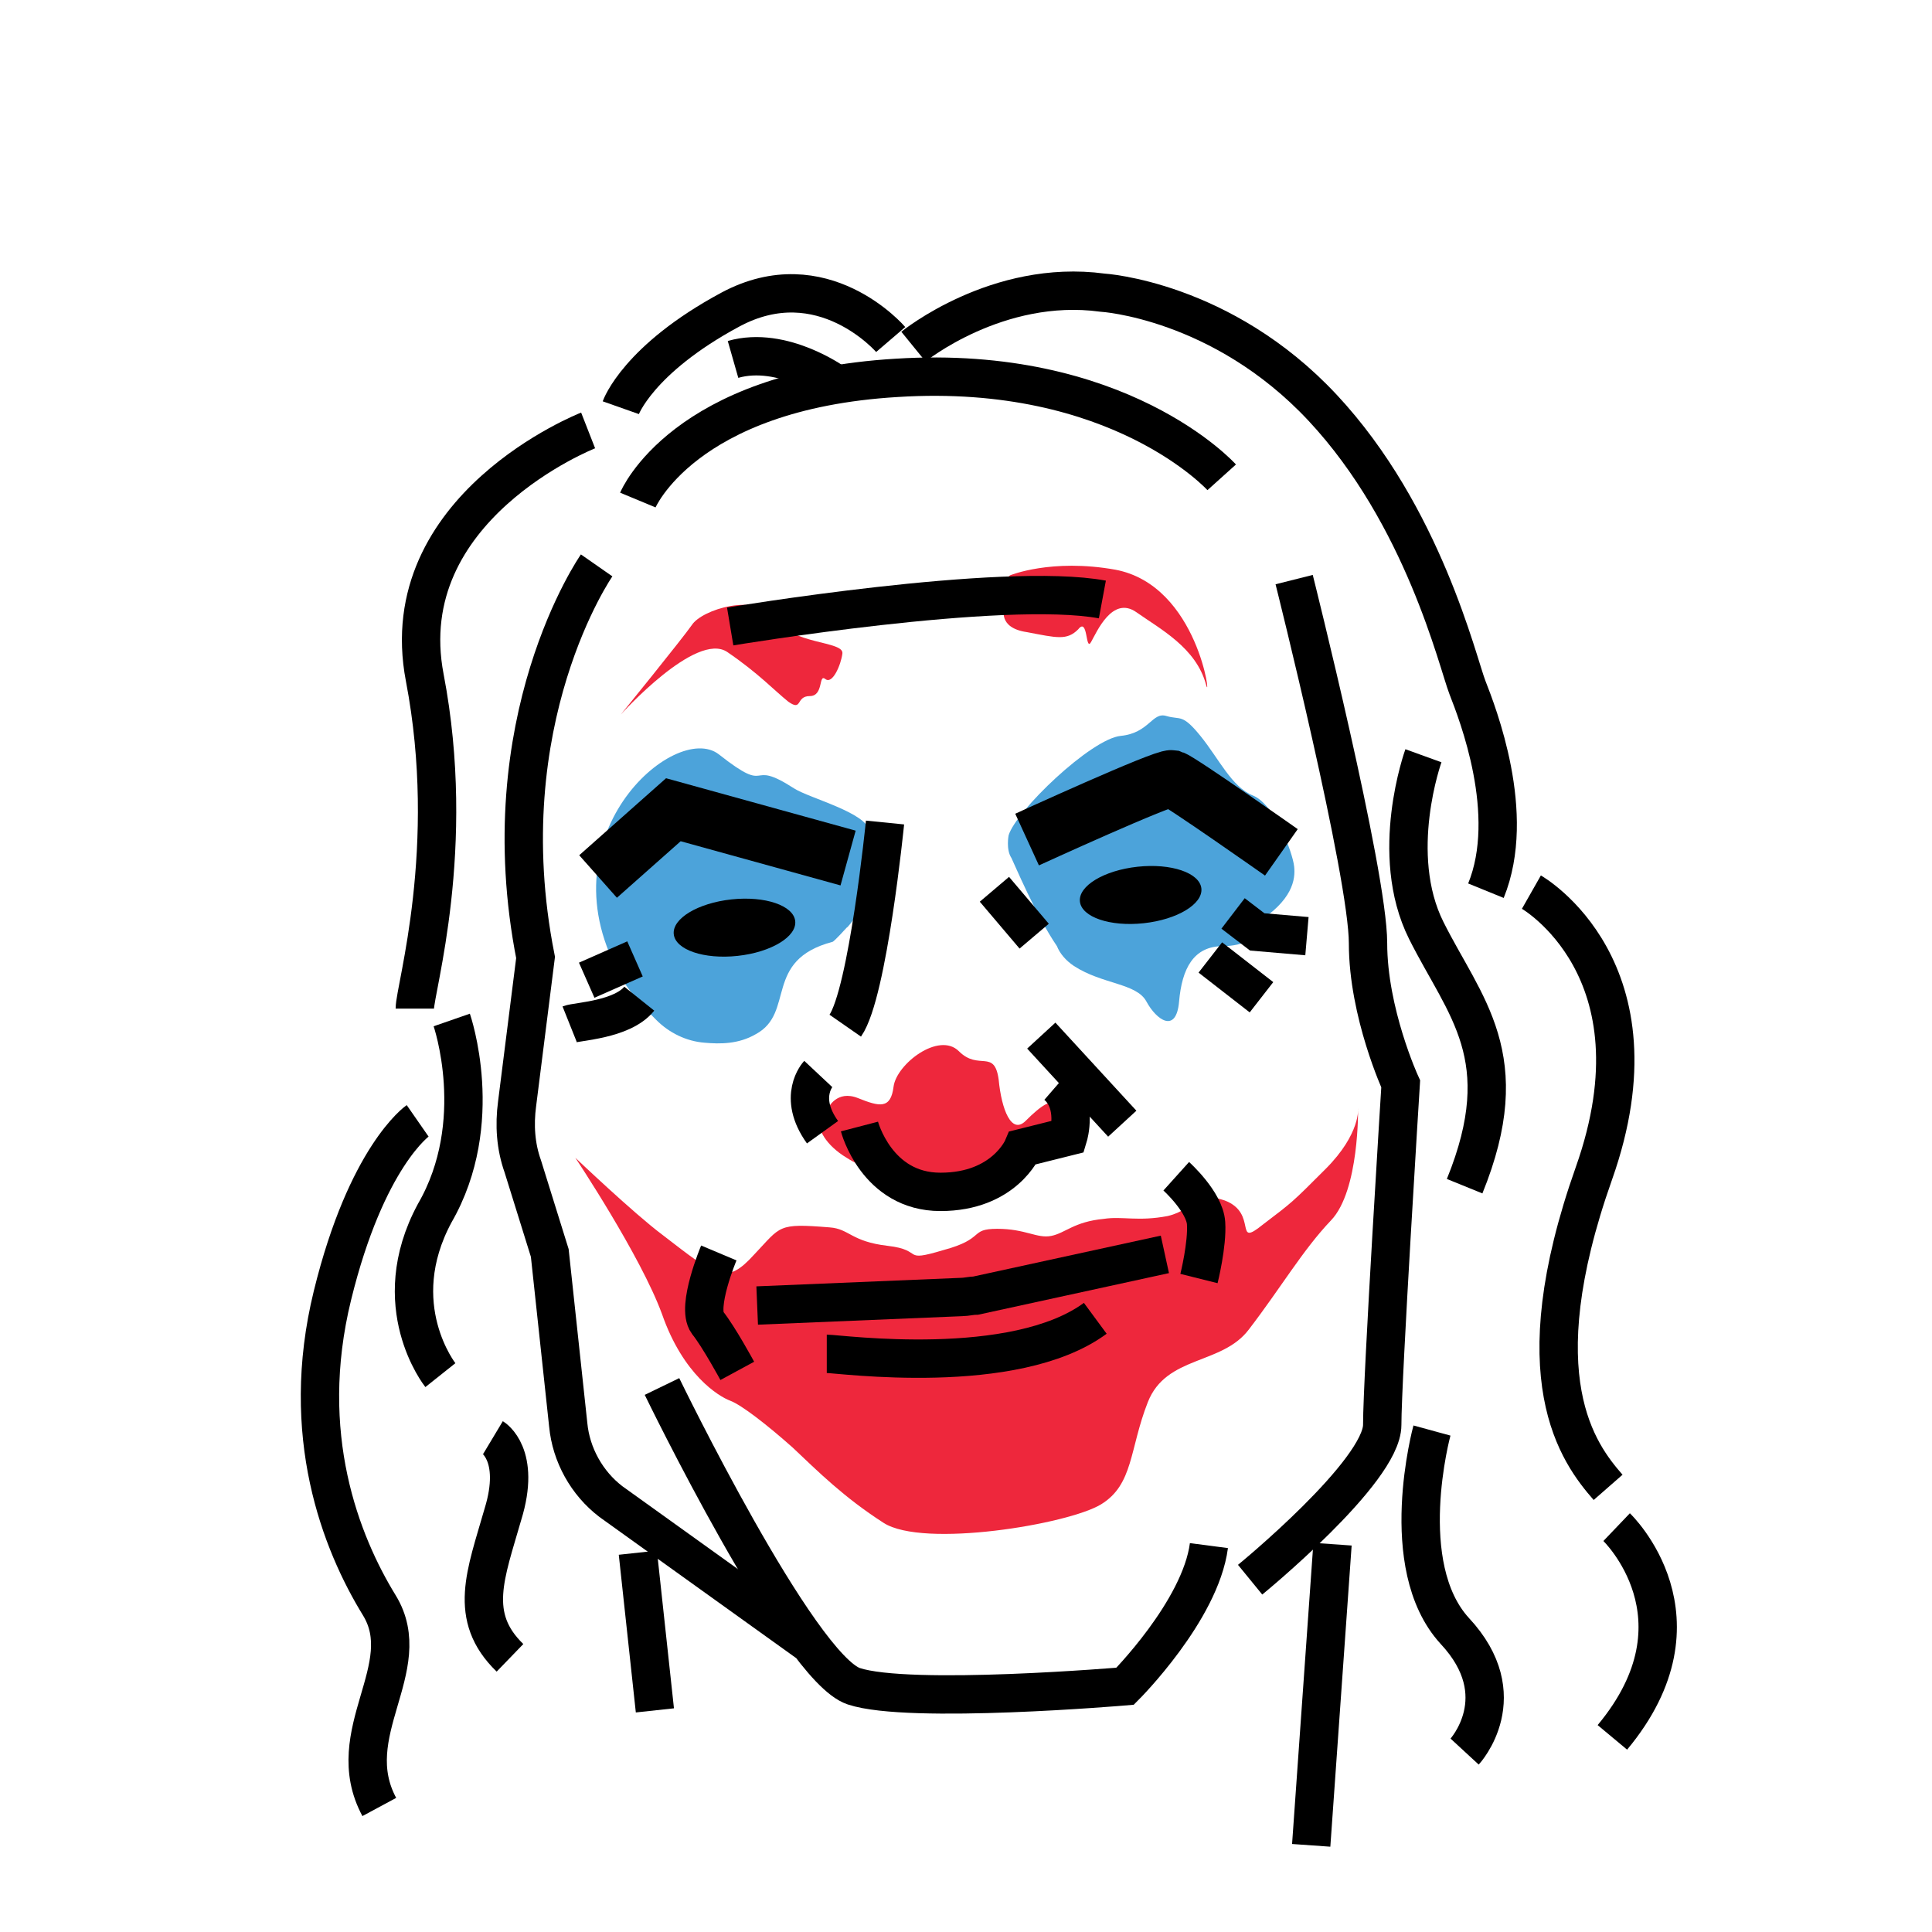
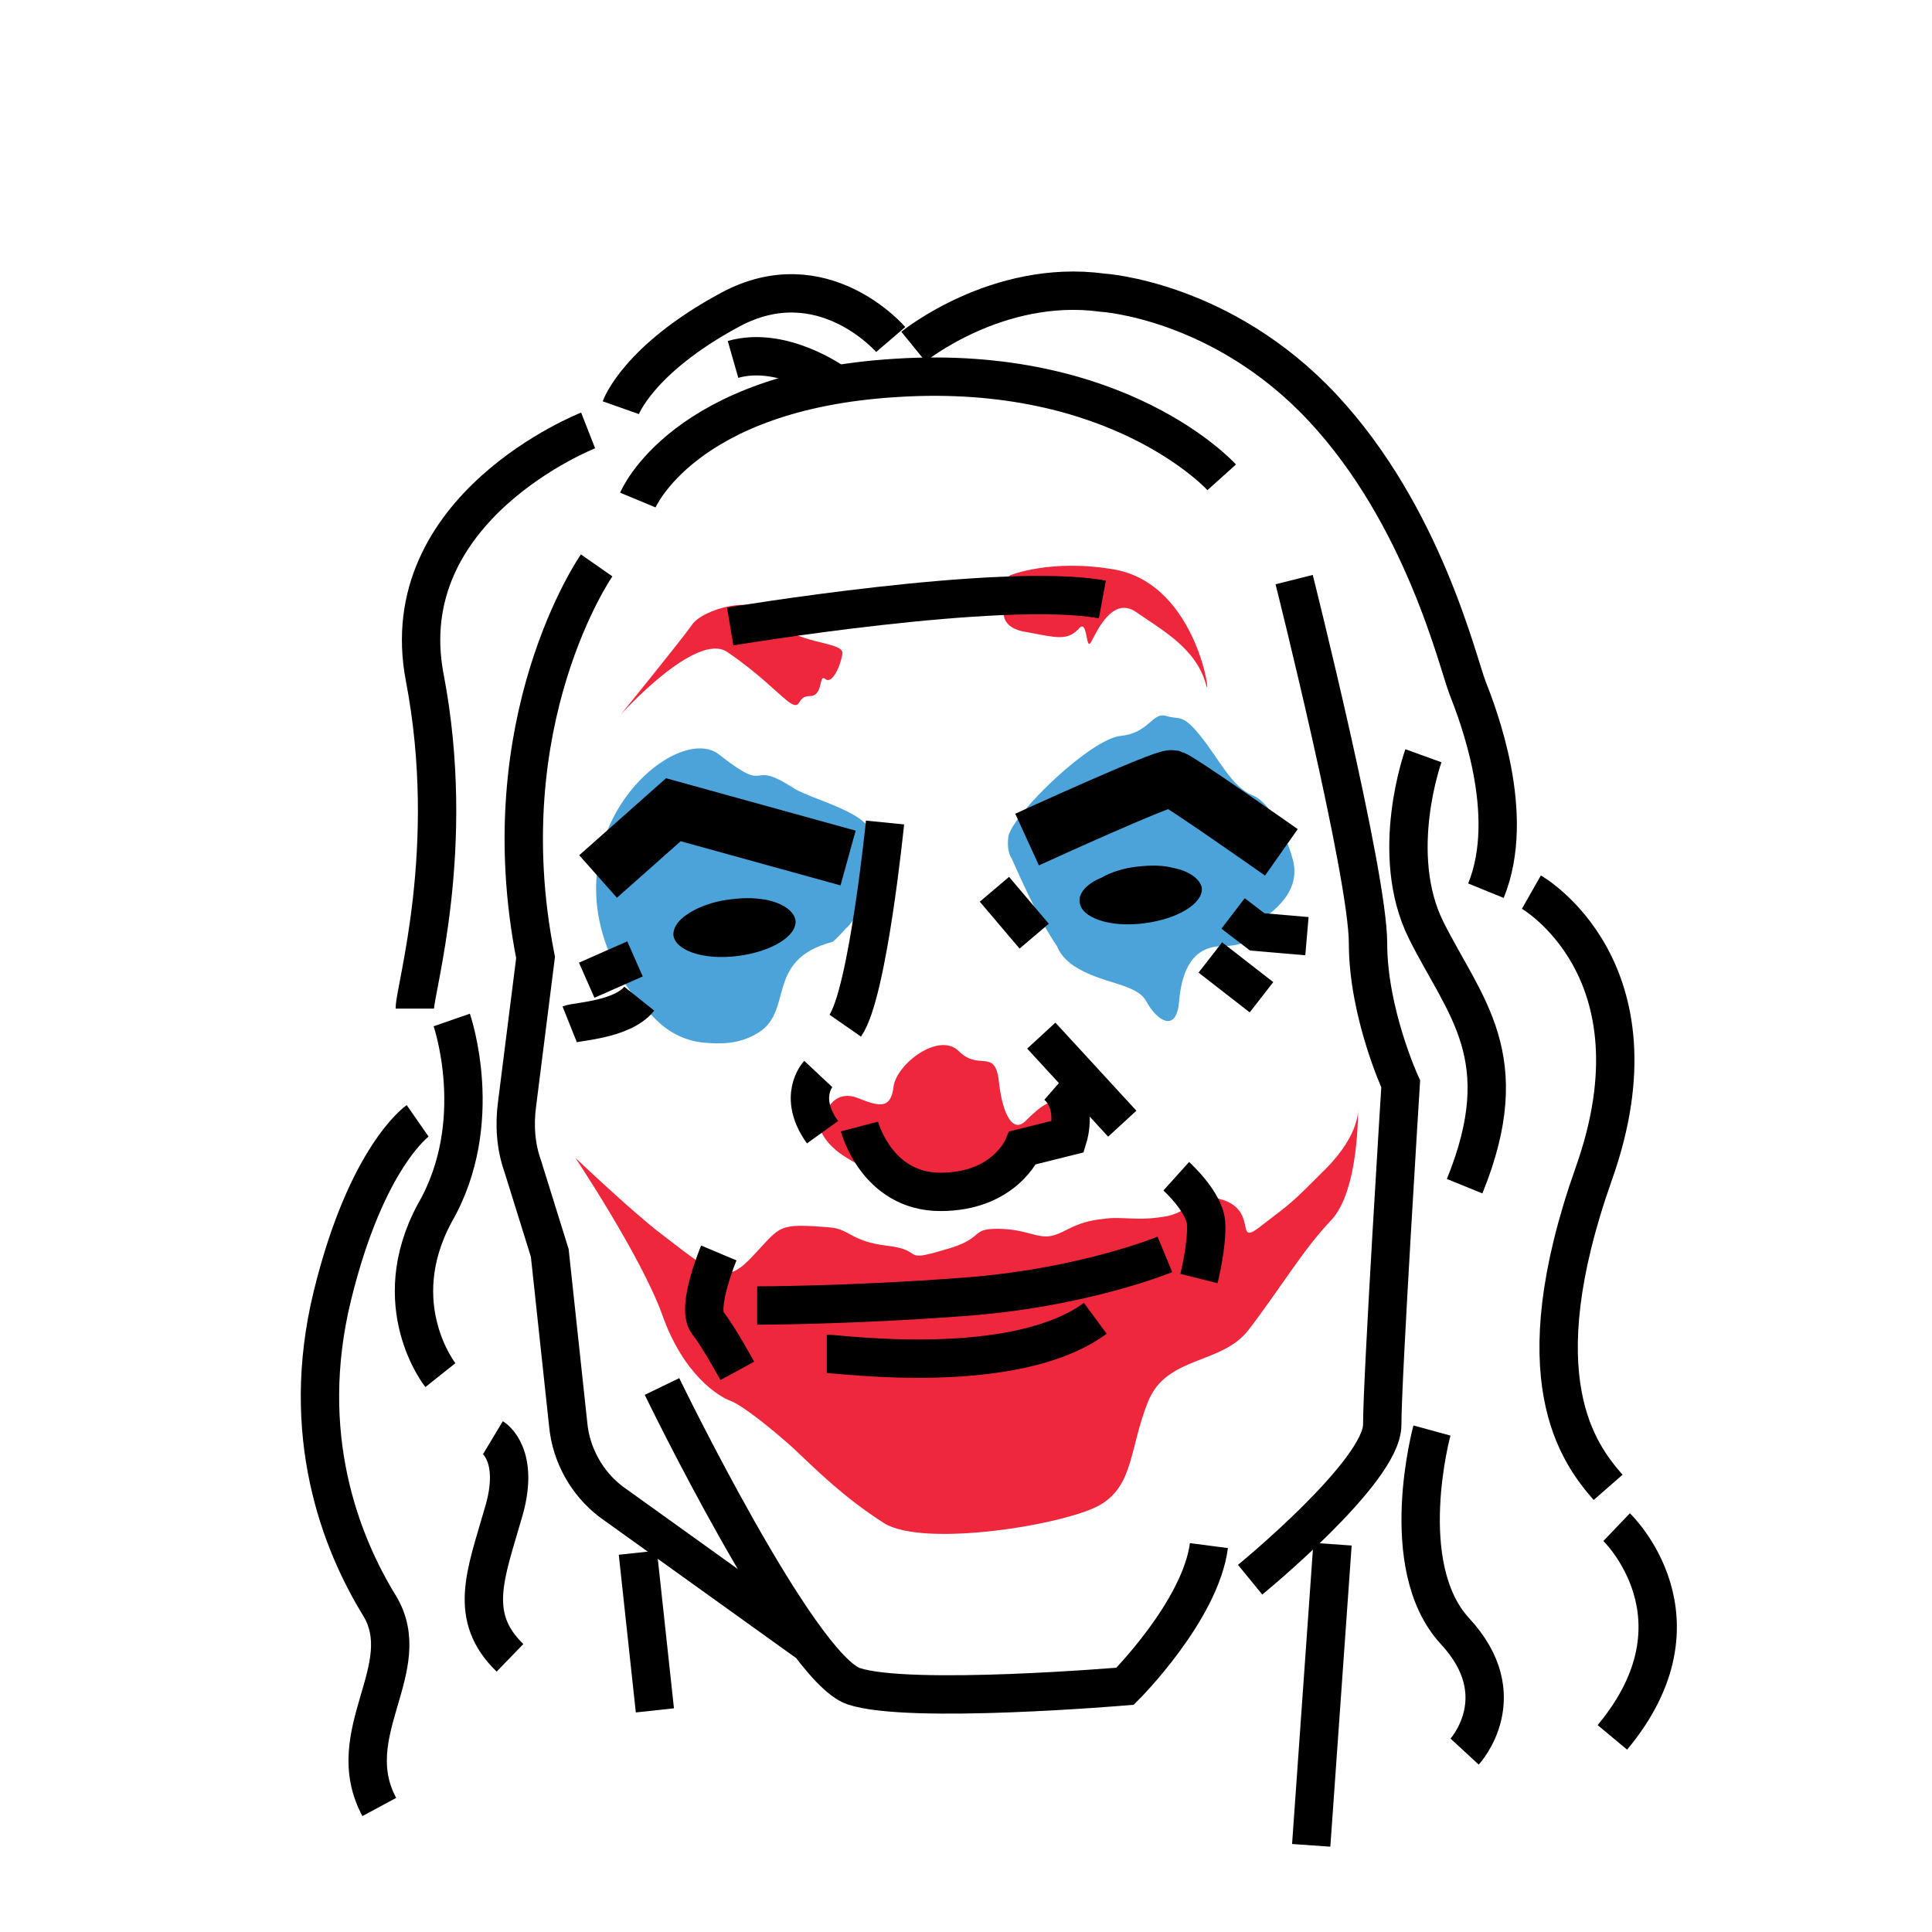
<svg xmlns="http://www.w3.org/2000/svg" version="1.1" id="motion" x="0px" y="0px" viewBox="0 0 136 136" style="enable-background:new 0 0 136 136;" xml:space="preserve">
  <style type="text/css">
	.st0{fill:#EE273C;}
	.st1{fill:#4CA3DA;}
	.st2{fill:none;stroke:#000000;stroke-width:2.7;stroke-miterlimit:10;}
	.st3{fill:none;stroke:#000000;stroke-width:4;stroke-miterlimit:10;}
- 	#eyes {
- 	fill: #000000;
- 	-webkit-animation-name: blink;
-     -webkit-animation-duration: 5s;
-     -webkit-animation-iteration-count: infinite; 
-     -webkit-transform-origin:50% 50%;
- 
-     animation-name: blink;
-     animation-duration: 5s;
-     animation-iteration-count: infinite;
-      }
- 
- @-webkit-keyframes blink { 
-   0% { -webkit-transform: scaleX(1) scaleY(1); } 
-   1% { -webkit-transform: scaleX(1.1) scaleY(0.1); } 
-   2% { -webkit-transform: scaleX(1) scaleY(1); }
-   24% { -webkit-transform: scaleX(1) scaleY(1); }
-   25% { -webkit-transform: scaleX(1.1) scaleY(0.1); } 
-   26% { -webkit-transform: scaleX(1) scaleY(1); }
-   50% { -webkit-transform: scaleX(1) scaleY(1); }
-   74% { -webkit-transform: scaleX(1) scaleY(1); }
-   75% { -webkit-transform: scaleX(1.1) scaleY(0.1); } 
-   76% { -webkit-transform: scaleX(1) scaleY(1); }
-   100% { -webkit-transform: scaleX(1) scaleY(1);} 
- }
- @keyframes blink { 
-   0% { -webkit-transform: scaleX(1) scaleY(1); } 
-   1% { -webkit-transform: scaleX(1.1) scaleY(0.1); } 
-   2% { -webkit-transform: scaleX(1) scaleY(1); }
-   24% { -webkit-transform: scaleX(1) scaleY(1); }
-   25% { -webkit-transform: scaleX(1.1) scaleY(0.1); } 
-   26% { -webkit-transform: scaleX(1) scaleY(1); }
-   50% { -webkit-transform: scaleX(1) scaleY(1); }
-   74% { -webkit-transform: scaleX(1) scaleY(1); }
-   75% { -webkit-transform: scaleX(1.1) scaleY(0.1); } 
-   76% { -webkit-transform: scaleX(1) scaleY(1); }
-   100% { -webkit-transform: scaleX(1) scaleY(1);} 
- }
#makeup {
	animation: glitch-skew 1s cubic-bezier(0.05, 0.16, 0.04, 0.02) 4s infinite;
- }
- @keyframes glitch-skew {
-   0% {
-     transform: skew(0deg, 0deg);
-   }
-   48% {
-     transform: skew(0deg, 0deg);
-     filter: blur(0);
-   }
-   50% {
-     transform: skew(-13deg, 0deg);
-     filter: blur(4px);
-   }
-   52% {
-     transform: skew(13deg, 0deg);
-   }
-   54% {
-     transform: skew(0deg, 0deg);
-     filter: blur(0);
-   }
-   100% {
-     transform: skew(0deg, 0deg);
-   }
}
</style>
  <g id="makeup">
    <path class="st0" d="M43.7,50.3c0,0,5.3-5.9,7.5-4.4c2.2,1.5,3.3,2.7,4.3,3.5c1,0.7,0.5-0.4,1.5-0.4s0.6-1.6,1.1-1.2   c0.5,0.4,1.1-1,1.2-1.8c0.1-0.9-3.6-0.6-4.8-2.5c-1.2-1.8-5.1-0.6-5.8,0.5C48,45,43.7,50.3,43.7,50.3z" />
    <path class="st0" d="M70.7,42.8c0,0-0.5,1.4,1.6,1.7c2.1,0.4,2.8,0.6,3.6-0.2c0.7-0.9,0.5,1.6,0.9,0.9s1.5-3.3,3.2-2.1   c1.7,1.2,4.2,2.5,4.9,5.1c0.4,1.5-0.5-7-6.4-8.1c-4.5-0.8-7.4,0.4-7.4,0.4S69.7,41.6,70.7,42.8z" />
    <path class="st0" d="M58.3,78c0,0,0.6-1.3,2.1-0.7c1.5,0.6,2.3,0.8,2.5-0.8c0.2-1.6,3.2-3.9,4.6-2.5c1.4,1.4,2.5-0.2,2.8,2   c0.2,2.1,0.9,3.9,1.9,2.9c1-1,2.2-2,2.3-0.6s-2.1,3.5-5.2,4.6c-3.1,1.1-6.1,1.5-7.6,0c-1.5-1.5-0.7-0.5-2.1-1.4   c-1.5-0.9-2.1-2.1-1.9-2.7C58,78,58.3,78,58.3,78z" />
    <path class="st1" d="M91.1,61c-0.1-1-1.4-4.4-2.9-5c-1.5-0.6-2.4-2.6-3.7-4.2c-1.3-1.6-1.4-1.1-2.4-1.4c-1-0.3-1.2,1.2-3.2,1.4   c-2.1,0.2-7.4,5.3-7.9,7c0,0-0.2,1,0.2,1.6c0.2,0.4,1.7,4,3.2,6.2c0.2,0.5,0.6,1,1.2,1.4c2,1.3,4.4,1.2,5.1,2.5   c0.7,1.3,2.1,2.3,2.3,0s1-3.9,3.1-3.9c1.4,0,2.7-0.6,2.3-1.6C91,63.4,91.2,61.9,91.1,61z" />
    <path class="st1" d="M55.9,55.5c-3.4-2.2-1.5,0.6-5.3-2.4C47.5,50.7,38,59,43.8,68.9c0,0,0,0,0,0c0.4,0.8,1.5,2,2.4,2.9   c0.9,0.9,2.1,1.5,3.4,1.6c1.1,0.1,2.4,0.1,3.6-0.6c2.8-1.5,0.5-5.2,5.4-6.5c0.1,0,1-1,1-1c0.1,0,1.1-1.4,1.1-1.4l0.2-1.6l0.3-3.8   C61,57.2,57,56.2,55.9,55.5z" />
    <path class="st0" d="M40.5,81.5c0,0,4.1,3.9,6.1,5.4c3.9,3,4.5,3.6,6.5,1.4c1.9-2,1.6-2.2,5.3-1.9c1.4,0.1,1.5,1,4.1,1.3   c2.6,0.3,0.9,1.2,3.9,0.3c3-0.8,1.8-1.5,3.8-1.5s2.8,0.7,3.8,0.5c1-0.2,1.6-1,3.7-1.2c1.3-0.2,2.4,0.2,4.5-0.2   c2.1-0.5,1.6-1.9,4-1.1c2.4,0.9,0.6,3.4,2.7,1.7c2.1-1.6,2-1.5,4.4-3.9c2.5-2.5,2.3-4.3,2.3-4.3s0.1,5.8-1.9,7.9s-3.5,4.7-5.8,7.7   c-1.9,2.5-5.8,1.8-7.1,5.1s-1,5.8-3.3,7.2s-12.5,3.1-15.3,1.3s-4.6-3.6-6.4-5.3c-1.8-1.6-3.6-3-4.4-3.3c-0.8-0.3-3.3-1.8-4.8-6.1   C45.1,88.4,40.5,81.5,40.5,81.5z" />
  </g>
  <path class="st2" d="M42,39.8c0,0-7.6,10.9-4.3,27.6l-1.3,10.3c-0.2,1.5-0.1,3,0.4,4.4l1.9,6.1l1.3,12.1c0.2,2.1,1.3,4.1,3,5.4  l13.8,9.9" />
  <path class="st2" d="M91.1,40.8c0,0,5.2,20.7,5.2,25.6c0,4.9,2.3,9.9,2.3,9.9s-1.3,20.7-1.3,24S88,111.2,88,111.2" />
  <path class="st2" d="M46.6,97.6c0,0,9.6,19.8,13.5,21.1s19.1,0,19.1,0s5.3-5.3,5.9-9.9" />
  <polyline class="st3" points="42.1,61.7 47.4,57 59.7,60.4 " />
  <path class="st3" d="M72.3,59.1c0,0,9.6-4.4,10.2-4.3c0.6,0.2,7.7,5.2,7.7,5.2" />
  <path class="st2" d="M62.3,57.9c0,0-1.2,12-2.8,14.3" />
  <path class="st2" d="M57.6,75.6c0,0-1.5,1.6,0.3,4.1" />
  <path class="st2" d="M60.5,79.3c0,0,1.2,4.6,5.7,4.6s5.8-3.1,5.8-3.1l3.2-0.8c0,0,0.7-2.3-0.8-3.6" />
  <path class="st2" d="M44.9,35.2c0,0,3.2-7.7,18.2-8.6c15.7-1,22.9,7,22.9,7" />
  <g id="eyes">
-     <ellipse transform="matrix(0.9942 -0.1074 0.1074 0.9942 -6.3068 8.9901)" cx="80.3" cy="63" rx="4.3" ry="2" />
-     <ellipse transform="matrix(0.9942 -0.1074 0.1074 0.9942 -6.7102 5.9315)" cx="51.7" cy="65.3" rx="4.3" ry="2" />
+     <path d="M80.1,61c0.9-0.1,1.8-0.1,2.5,0.1c1.1,0.2,1.9,0.8,2,1.4c0.1,1.1-1.7,2.2-4.1,2.5c-2.4,0.3-4.4-0.4-4.5-1.5     c-0.1-0.6,0.5-1.3,1.5-1.7C78.2,61.4,79.1,61.1,80.1,61z">
+       <animate attributeName="d" calcMode="spline" keySplines="0.42 0 0.58 1; 0.42 0 0.58 1; 0.42 0 0.58 1; 0.42 0 0.58 1; 0.42 0 0.58 1; 0.42 0 0.58 1; 0.42 0 0.58 1" begin="0s" dur="2s" repeatCount="indefinite" values="                           M80.5,63.1c0.9-0.1,1.6-0.1,2.3,0.1c1.1,0.2,1.7-1.3,1.8-0.7c0.1,1.1-1.7,2.2-4.1,2.5c-2.4,0.3-4.4-0.4-4.5-1.5     c-0.1-0.6,0.9,0.8,1.9,0.4C78.6,63.5,79.5,63.2,80.5,63.1z                           ;                           M80.1,61c0.9-0.1,1.8-0.1,2.5,0.1c1.1,0.2,1.9,0.8,2,1.4c0.1,1.1-1.7,2.2-4.1,2.5c-2.4,0.3-4.4-0.4-4.5-1.5     c-0.1-0.6,0.5-1.3,1.5-1.7C78.2,61.4,79.1,61.1,80.1,61z                           ;                           M80.1,61c0.9-0.1,1.8-0.1,2.5,0.1c1.1,0.2,1.9,0.8,2,1.4c0.1,1.1-1.7,2.2-4.1,2.5c-2.4,0.3-4.4-0.4-4.5-1.5     c-0.1-0.6,0.5-1.3,1.5-1.7C78.2,61.4,79.1,61.1,80.1,61z                           ;                           M80.1,61c0.9-0.1,1.8-0.1,2.5,0.1c1.1,0.2,1.9,0.8,2,1.4c0.1,1.1-1.7,2.2-4.1,2.5c-2.4,0.3-4.4-0.4-4.5-1.5     c-0.1-0.6,0.5-1.3,1.5-1.7C78.2,61.4,79.1,61.1,80.1,61z                           ;                           M80.1,61c0.9-0.1,1.8-0.1,2.5,0.1c1.1,0.2,1.9,0.8,2,1.4c0.1,1.1-1.7,2.2-4.1,2.5c-2.4,0.3-4.4-0.4-4.5-1.5     c-0.1-0.6,0.5-1.3,1.5-1.7C78.2,61.4,79.1,61.1,80.1,61z                           ;                           M80.1,61c0.9-0.1,1.8-0.1,2.5,0.1c1.1,0.2,1.9,0.8,2,1.4c0.1,1.1-1.7,2.2-4.1,2.5c-2.4,0.3-4.4-0.4-4.5-1.5     c-0.1-0.6,0.5-1.3,1.5-1.7C78.2,61.4,79.1,61.1,80.1,61z                           ;                           M80.1,61c0.9-0.1,1.8-0.1,2.5,0.1c1.1,0.2,1.9,0.8,2,1.4c0.1,1.1-1.7,2.2-4.1,2.5c-2.4,0.3-4.4-0.4-4.5-1.5     c-0.1-0.6,0.5-1.3,1.5-1.7C78.2,61.4,79.1,61.1,80.1,61z                           ;                           M80.5,63.1c0.9-0.1,1.6-0.1,2.3,0.1c1.1,0.2,1.7-1.3,1.8-0.7c0.1,1.1-1.7,2.2-4.1,2.5c-2.4,0.3-4.4-0.4-4.5-1.5     c-0.1-0.6,0.9,0.8,1.9,0.4C78.6,63.5,79.5,63.2,80.5,63.1z                           " />
+     </path>
+     <path d="M51.5,63.3c0.8-0.1,1.5-0.1,2.2,0c1.3,0.2,2.2,0.8,2.3,1.5c0.1,1.1-1.7,2.2-4.1,2.5s-4.4-0.4-4.5-1.5     C47.4,65.1,48,64.5,49,64C49.6,63.7,50.5,63.4,51.5,63.3z">
+       <animate attributeName="d" calcMode="spline" keySplines="0.42 0 0.58 1; 0.42 0 0.58 1; 0.42 0 0.58 1; 0.42 0 0.58 1; 0.42 0 0.58 1; 0.42 0 0.58 1; 0.42 0 0.58 1" begin="0s" dur="2s" repeatCount="indefinite" values="                           M51.9,65.6c0.8-0.1,1.5-0.1,2.2,0c1.3,0.2,1.8-1.5,1.9-0.8c0.1,1.1-1.7,2.2-4.1,2.5s-4.4-0.4-4.5-1.5     c-0.1-0.6,0.9,1,1.9,0.5C50,65.9,50.9,65.7,51.9,65.6z                           ;                           M51.5,63.3c0.8-0.1,1.5-0.1,2.2,0c1.3,0.2,2.2,0.8,2.3,1.5c0.1,1.1-1.7,2.2-4.1,2.5s-4.4-0.4-4.5-1.5     C47.4,65.1,48,64.5,49,64C49.6,63.7,50.5,63.4,51.5,63.3z                           ;                           M51.5,63.3c0.8-0.1,1.5-0.1,2.2,0c1.3,0.2,2.2,0.8,2.3,1.5c0.1,1.1-1.7,2.2-4.1,2.5s-4.4-0.4-4.5-1.5     C47.4,65.1,48,64.5,49,64C49.6,63.7,50.5,63.4,51.5,63.3z                           ;                           M51.5,63.3c0.8-0.1,1.5-0.1,2.2,0c1.3,0.2,2.2,0.8,2.3,1.5c0.1,1.1-1.7,2.2-4.1,2.5s-4.4-0.4-4.5-1.5     C47.4,65.1,48,64.5,49,64C49.6,63.7,50.5,63.4,51.5,63.3z                           ;                           M51.5,63.3c0.8-0.1,1.5-0.1,2.2,0c1.3,0.2,2.2,0.8,2.3,1.5c0.1,1.1-1.7,2.2-4.1,2.5s-4.4-0.4-4.5-1.5     C47.4,65.1,48,64.5,49,64C49.6,63.7,50.5,63.4,51.5,63.3z                           ;                           M51.5,63.3c0.8-0.1,1.5-0.1,2.2,0c1.3,0.2,2.2,0.8,2.3,1.5c0.1,1.1-1.7,2.2-4.1,2.5s-4.4-0.4-4.5-1.5     C47.4,65.1,48,64.5,49,64C49.6,63.7,50.5,63.4,51.5,63.3z                           ;                           M51.5,63.3c0.8-0.1,1.5-0.1,2.2,0c1.3,0.2,2.2,0.8,2.3,1.5c0.1,1.1-1.7,2.2-4.1,2.5s-4.4-0.4-4.5-1.5     C47.4,65.1,48,64.5,49,64C49.6,63.7,50.5,63.4,51.5,63.3z                           ;                           M51.9,65.6c0.8-0.1,1.5-0.1,2.2,0c1.3,0.2,1.8-1.5,1.9-0.8c0.1,1.1-1.7,2.2-4.1,2.5s-4.4-0.4-4.5-1.5     c-0.1-0.6,0.9,1,1.9,0.5C50,65.9,50.9,65.7,51.9,65.6z                           " />
+     </path>
  </g>
  <line class="st2" x1="70" y1="62.6" x2="72.8" y2="65.9" />
  <path class="st2" d="M82.8,82.8c0,0,2,1.8,2.1,3.3c0.1,1.5-0.5,3.9-0.5,3.9" />
  <polyline class="st2" points="86.8,64.3 88.5,65.6 92,65.9 " />
  <path class="st2" d="M40.1,72.1c0.5-0.2,3.7-0.3,4.9-1.8" />
  <path class="st2" d="M50.6,88.2c0,0-1.6,3.8-0.8,4.9c0.8,1,2.1,3.4,2.1,3.4" />
  <g id="lips">
-     <path class="st2" d="M53.3,91.9l14.4-0.6c0.3,0,0.7-0.1,1-0.1l13.3-2.9">
-       <animate attributeName="d" calcMode="spline" keySplines="0.42 0 0.58 1; 0.42 0 0.58 1; 0.42 0 0.58 1" begin="0s" dur="0.6s" repeatCount="indefinite" values="                           M53.3,91.9l14.4-0.6c0.3,0,0.7-0.1,1-0.1l13.3-2.9                           ;                           M53.4,91.9l14.4-0.6c0.3,0,0.7-0.1,1-0.1l13.3-3.9                           ;                           M53.3,91.9l14.4-0.6c0.3,0,0.7-0.1,1-0.1l13.3-2.9                           ;                           M53.4,91.9l14.4-0.6c0.3,0,0.7-0.1,1-0.1l13.3-3.9                           " />
+     <path class="st2" d="M53.3,91.9c0,0,6.4,0,14.4-0.6c8.5-0.6,14.3-3,14.3-3">
+       <animate attributeName="d" calcMode="spline" keySplines="0.42 0 0.58 1; 0.42 0 0.58 1; 0.42 0 0.58 1; 0.42 0 0.58 1; 0.42 0 0.58 1; 0.42 0 0.58 1; 0.42 0 0.58 1; 0.42 0 0.58 1; 0.42 0 0.58 1; 0.42 0 0.58 1; 0.42 0 0.58 1" begin="1s" dur="4s" repeatCount="indefinite" values="                           M53.3,91.9c0,0,6.4,0,14.4-0.6c8.5-0.6,14.3-3,14.3-3                           ;                           M53.3,91.9c0,0,6.4,0,14.4-0.6c8.5-0.6,14.3-3,14.3-3                           ;                           M53.3,91.9c0,0,6.4,0,14.4-0.6c8.5-0.6,14.3-3,14.3-3                           ;                           M53.3,91.9c0,0,6.4,0,14.4-0.6c8.5-0.6,14.3-3,14.3-3                           ;                           M53.3,91.9c0,0,6.4,0,14.4-0.6c8.5-0.6,14.3-3,14.3-3                           ;                           M53.3,91.9c0,0,6.4,0,14.4-0.6c8.5-0.6,14.3-3,14.3-3                           ;                           M53.7,90.6c0,0,6,1.3,14,0.7c8.5-0.6,13.3-4.6,13.3-4.6                           ;                           M53.7,90.6c0,0,6,1.3,14,0.7c8.5-0.6,13.3-4.6,13.3-4.6                           ;                           M53.7,90.6c0,0,6,1.3,14,0.7c8.5-0.6,13.3-4.6,13.3-4.6                           ;                           M53.3,91.9c0,0,6.4,0,14.4-0.6c8.5-0.6,14.3-3,14.3-3                           ;                           M53.3,91.9c0,0,6.4,0,14.4-0.6c8.5-0.6,14.3-3,14.3-3                           ;                           M53.3,91.9c0,0,6.4,0,14.4-0.6c8.5-0.6,14.3-3,14.3-3                           " />
    </path>
  </g>
  <path class="st2" d="M58.2,95.3c0.9,0,13.2,1.7,18.9-2.5" />
  <line class="st2" x1="44.9" y1="109.3" x2="46.1" y2="120.4" />
  <line class="st2" x1="93.8" y1="108.7" x2="92.3" y2="129.9" />
  <path class="st2" d="M51.4,44.1c0,0,19.2-3.2,26.2-1.9" />
  <line class="st2" x1="85.2" y1="67.4" x2="88.8" y2="70.2" />
  <line class="st2" x1="44.7" y1="67.5" x2="41.3" y2="69" />
  <line class="st2" x1="73.3" y1="72.9" x2="79" y2="79.1" />
  <g id="hair">
    <path class="st2" d="M29.4,78.9c0,0-3.6,2.5-6,12.3s0.6,17.4,3.3,21.8c2.7,4.4-2.8,9,0,14.2" />
    <path class="st2" d="M107.8,62.8c0,0,9.5,5.4,4.4,19.8c-5.1,14.4-1.1,19.7,1,22.1" />
    <path class="st2" d="M62.7,23.9c0,0-4.8-5.6-11.3-2.1s-7.7,6.9-7.7,6.9" />
    <path class="st2" d="M64.3,24.4c0,0,5.9-4.8,13.3-3.8c0,0,8.4,0.5,15.5,8.1s9.5,17.9,10.2,19.7c0.7,1.8,3.5,8.9,1.3,14.3" />
    <path class="st2" d="M41.4,30.3c0,0-13.8,5.4-11.5,17.4S29.2,69.6,29.2,71" />
    <path class="st2" d="M113.8,107.5c0,0,6.7,6.4-0.3,14.8" />
    <path class="st2" d="M31.8,71.8c0,0,2.5,7.2-1.2,13.6C27.1,91.9,31,96.8,31,96.8" />
    <path class="st2" d="M34.7,101.2c0,0,2,1.2,0.7,5.4c-1.2,4.2-2.5,7.2,0.5,10.1" />
    <path class="st2" d="M58.8,27c0,0-3.7-2.7-7.2-1.7" />
    <path class="st2" d="M100.2,53.2c0,0-2.5,6.9,0.2,12.3c2.7,5.4,6.4,8.9,2.7,18" />
    <path class="st2" d="M100.8,100.7c0,0-2.6,9.5,1.6,14.1c4.3,4.6,0.7,8.5,0.7,8.5" />
  </g>
</svg>
